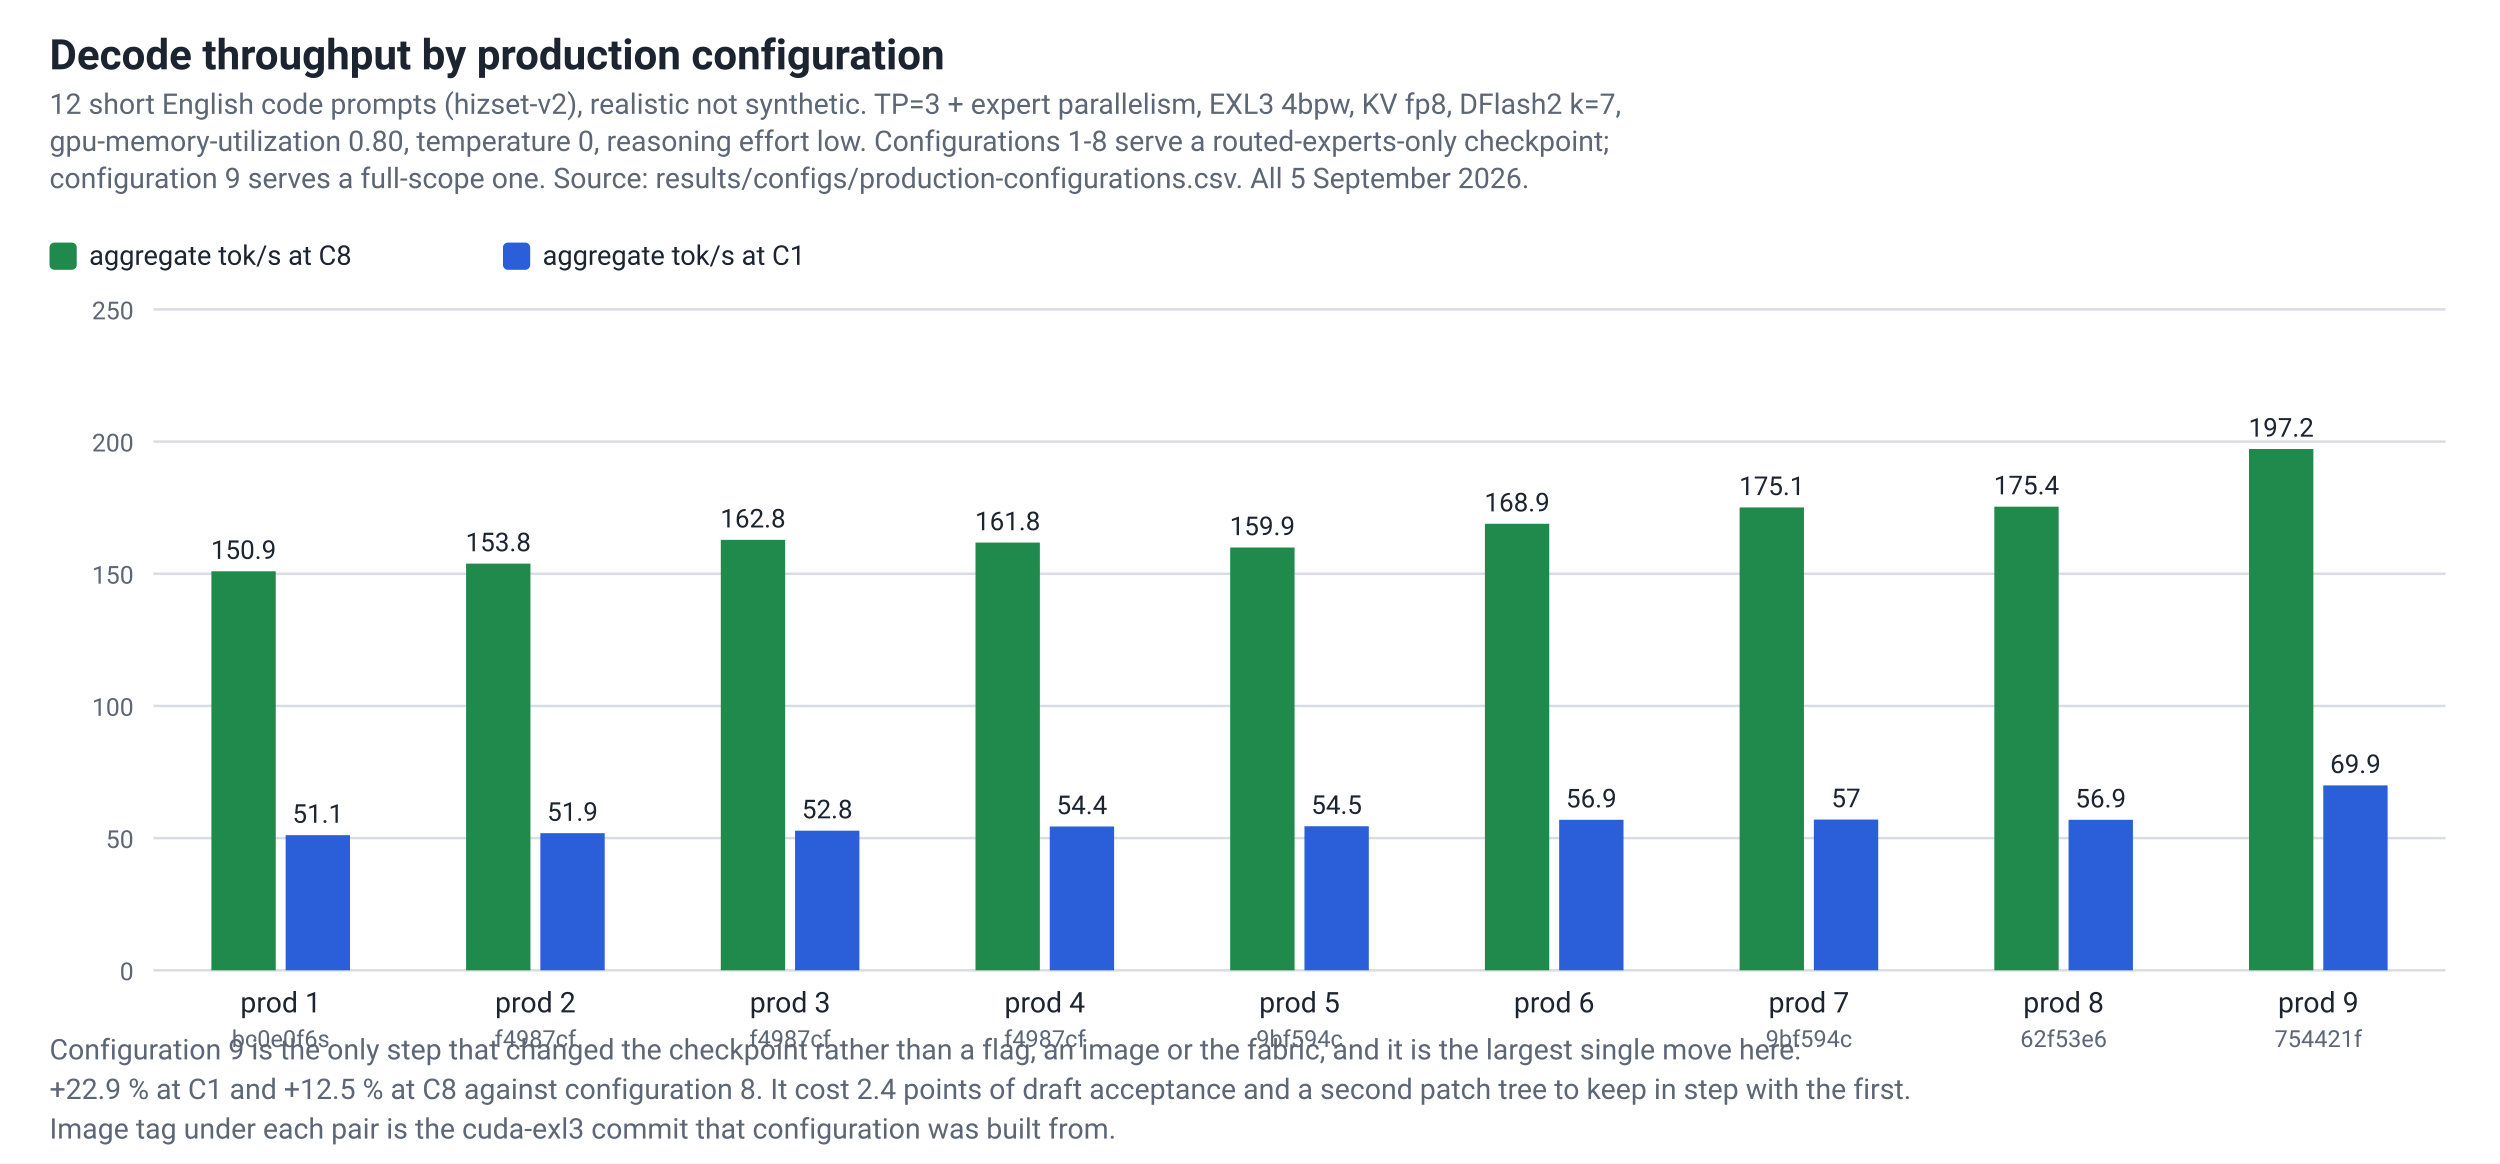
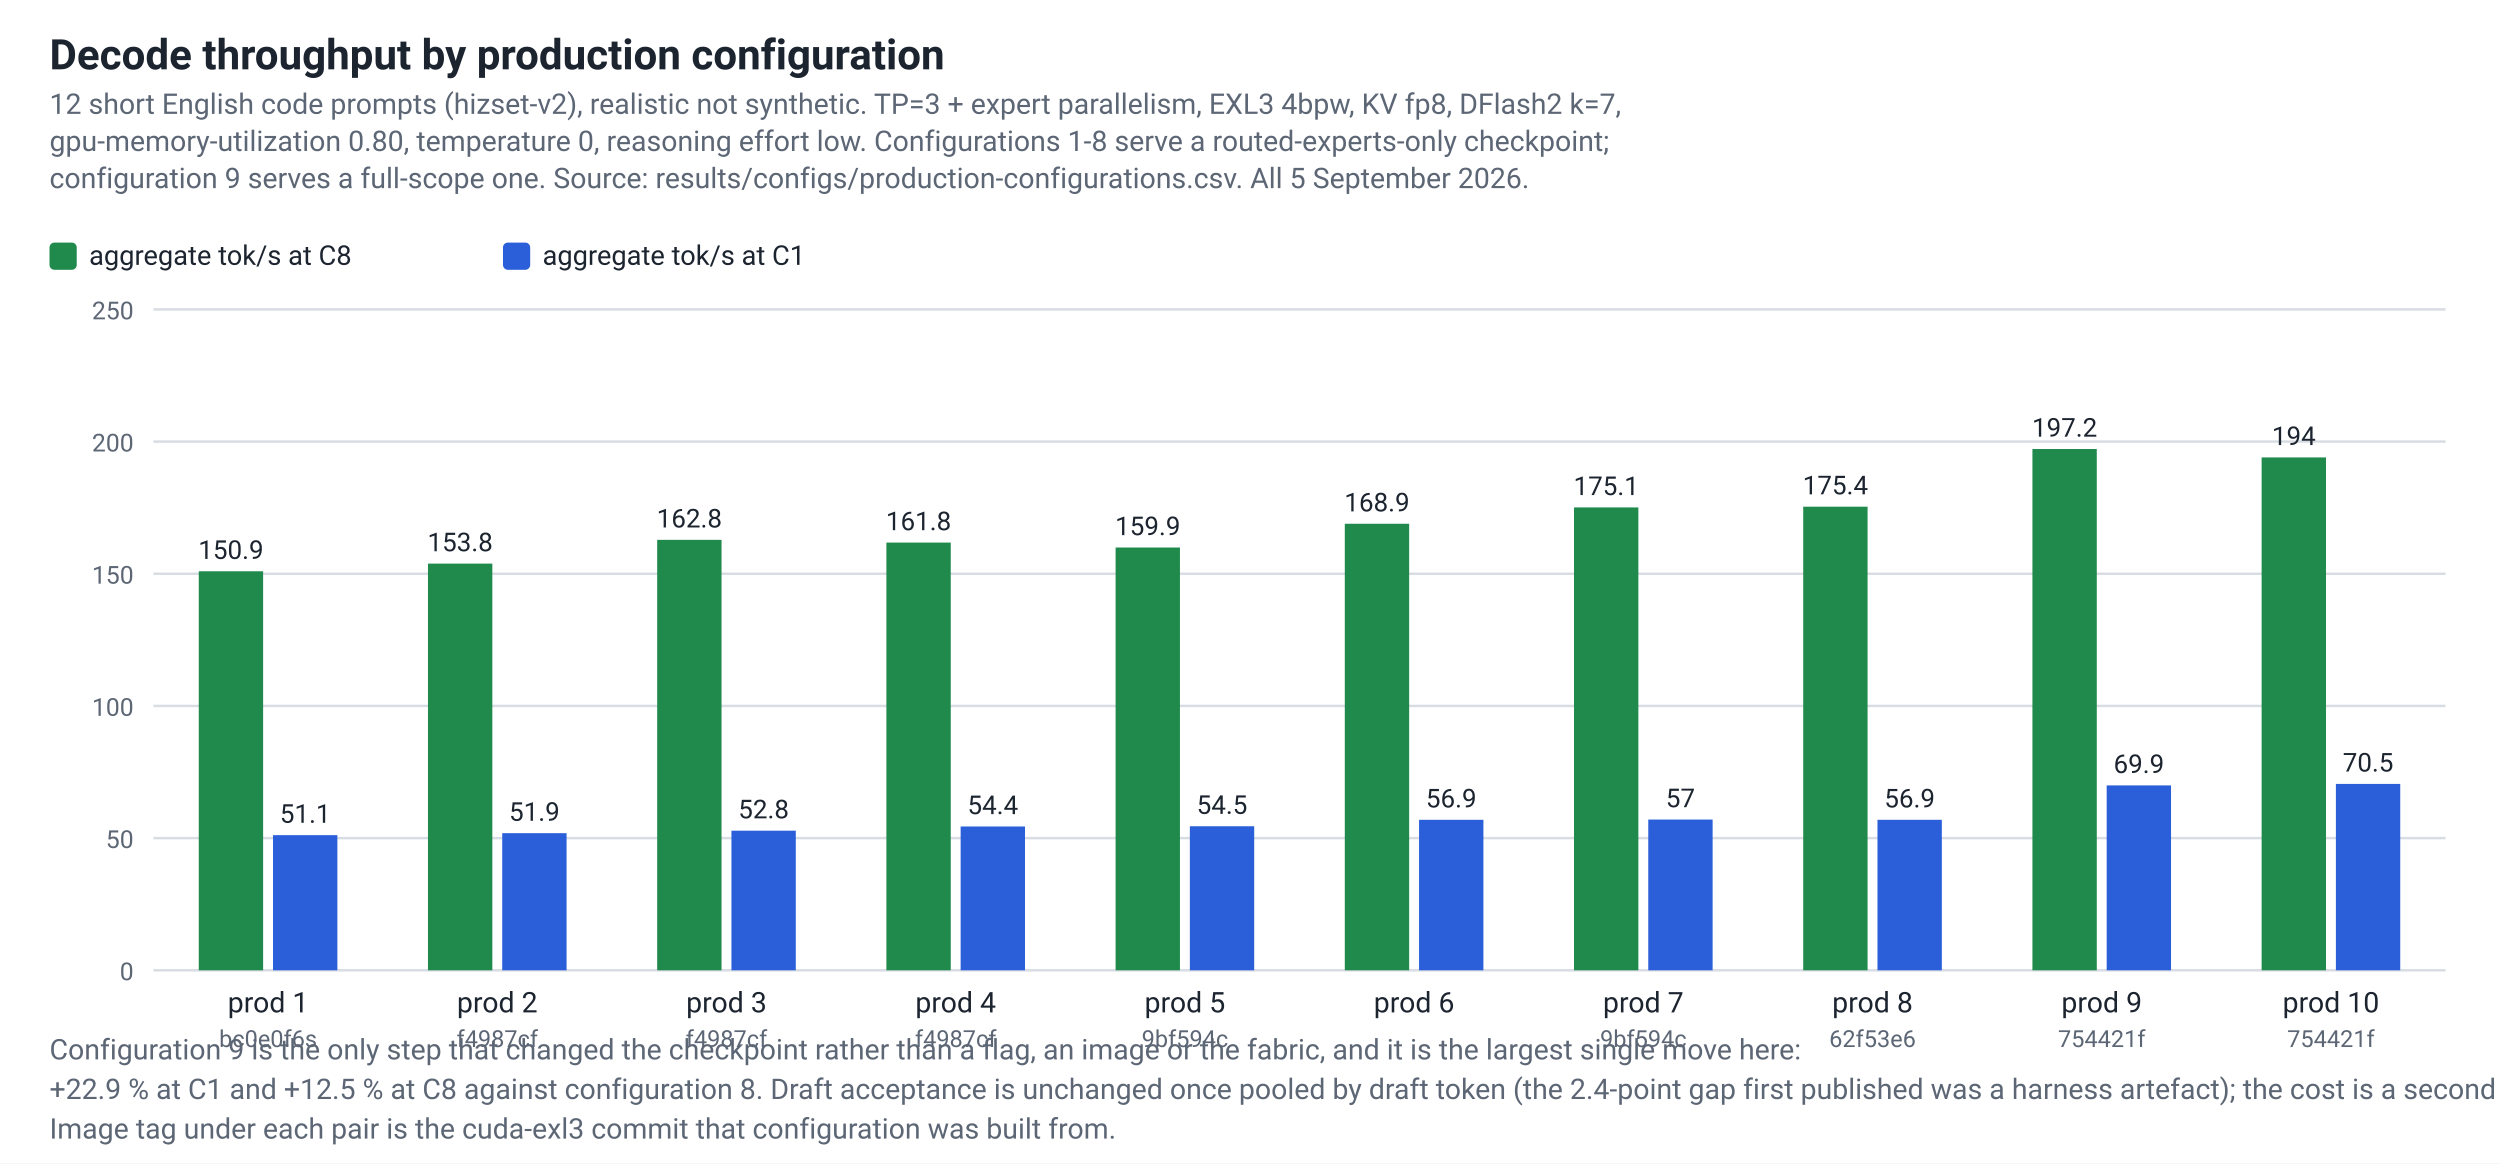
<svg xmlns="http://www.w3.org/2000/svg" width="1010" height="470" viewBox="0 0 1010 470" font-family="system-ui,-apple-system,Segoe UI,Roboto,sans-serif">
  <rect width="1010" height="470" fill="#ffffff" />
  <text x="20.0" y="28.0" font-size="17" fill="#1c2430" text-anchor="start" font-weight="600">Decode throughput by production configuration</text>
  <text x="20.0" y="46.0" font-size="11.5" fill="#5c6675" text-anchor="start">12 short English code prompts (hizset-v2), realistic not synthetic. TP=3 + expert parallelism, EXL3 4bpw, KV fp8, DFlash2 k=7,</text>
  <text x="20.0" y="61.0" font-size="11.5" fill="#5c6675" text-anchor="start">gpu-memory-utilization 0.80, temperature 0, reasoning effort low. Configurations 1-8 serve a routed-experts-only checkpoint;</text>
  <text x="20.0" y="76.0" font-size="11.5" fill="#5c6675" text-anchor="start">configuration 9 serves a full-scope one. Source: results/configs/production-configurations.csv. All 5 September 2026.</text>
  <rect x="20.0" y="98.0" width="11.0" height="11.0" rx="2" fill="#1f8a4c" />
  <text x="36.0" y="107.0" font-size="11" fill="#1c2430" text-anchor="start">aggregate tok/s at C8</text>
  <rect x="203.2" y="98.0" width="11.0" height="11.0" rx="2" fill="#2b5fd9" />
  <text x="219.2" y="107.0" font-size="11" fill="#1c2430" text-anchor="start">aggregate tok/s at C1</text>
  <line x1="62.0" y1="392.0" x2="988.0" y2="392.0" stroke="#d8dce3" />
  <text x="54.0" y="396.0" font-size="10" fill="#5c6675" text-anchor="end">0</text>
  <line x1="62.0" y1="338.6" x2="988.0" y2="338.6" stroke="#d8dce3" />
  <text x="54.0" y="342.6" font-size="10" fill="#5c6675" text-anchor="end">50</text>
  <line x1="62.0" y1="285.2" x2="988.0" y2="285.2" stroke="#d8dce3" />
  <text x="54.0" y="289.2" font-size="10" fill="#5c6675" text-anchor="end">100</text>
  <line x1="62.0" y1="231.8" x2="988.0" y2="231.8" stroke="#d8dce3" />
  <text x="54.0" y="235.8" font-size="10" fill="#5c6675" text-anchor="end">150</text>
  <line x1="62.0" y1="178.4" x2="988.0" y2="178.4" stroke="#d8dce3" />
  <text x="54.0" y="182.4" font-size="10" fill="#5c6675" text-anchor="end">200</text>
  <line x1="62.0" y1="125.0" x2="988.0" y2="125.0" stroke="#d8dce3" />
  <text x="54.0" y="129.0" font-size="10" fill="#5c6675" text-anchor="end">250</text>
-   <rect x="85.4" y="230.8" width="26.0" height="161.2" rx="0" fill="#1f8a4c" />
-   <rect x="115.4" y="337.4" width="26.0" height="54.6" rx="0" fill="#2b5fd9" />
-   <text x="98.4" y="225.8" font-size="10.5" fill="#1c2430" text-anchor="middle">150.9</text>
-   <text x="128.4" y="332.4" font-size="10.5" fill="#1c2430" text-anchor="middle">51.1</text>
-   <text x="113.4" y="409.0" font-size="11.5" fill="#1c2430" text-anchor="middle">prod 1</text>
-   <text x="113.4" y="423.0" font-size="9.5" fill="#5c6675" text-anchor="middle">bc0e0f6s</text>
-   <rect x="188.3" y="227.7" width="26.0" height="164.3" rx="0" fill="#1f8a4c" />
-   <rect x="218.3" y="336.6" width="26.0" height="55.4" rx="0" fill="#2b5fd9" />
-   <text x="201.3" y="222.7" font-size="10.5" fill="#1c2430" text-anchor="middle">153.8</text>
-   <text x="231.3" y="331.6" font-size="10.5" fill="#1c2430" text-anchor="middle">51.9</text>
-   <text x="216.3" y="409.0" font-size="11.5" fill="#1c2430" text-anchor="middle">prod 2</text>
-   <text x="216.3" y="423.0" font-size="9.5" fill="#5c6675" text-anchor="middle">f4987cf</text>
-   <rect x="291.2" y="218.1" width="26.0" height="173.9" rx="0" fill="#1f8a4c" />
-   <rect x="321.2" y="335.6" width="26.0" height="56.4" rx="0" fill="#2b5fd9" />
-   <text x="304.2" y="213.1" font-size="10.5" fill="#1c2430" text-anchor="middle">162.8</text>
-   <text x="334.2" y="330.6" font-size="10.5" fill="#1c2430" text-anchor="middle">52.8</text>
-   <text x="319.2" y="409.0" font-size="11.5" fill="#1c2430" text-anchor="middle">prod 3</text>
-   <text x="319.2" y="423.0" font-size="9.5" fill="#5c6675" text-anchor="middle">f4987cf</text>
-   <rect x="394.1" y="219.2" width="26.0" height="172.8" rx="0" fill="#1f8a4c" />
-   <rect x="424.1" y="333.9" width="26.0" height="58.1" rx="0" fill="#2b5fd9" />
-   <text x="407.1" y="214.2" font-size="10.5" fill="#1c2430" text-anchor="middle">161.8</text>
-   <text x="437.1" y="328.9" font-size="10.5" fill="#1c2430" text-anchor="middle">54.4</text>
-   <text x="422.1" y="409.0" font-size="11.5" fill="#1c2430" text-anchor="middle">prod 4</text>
-   <text x="422.1" y="423.0" font-size="9.5" fill="#5c6675" text-anchor="middle">f4987cf</text>
-   <rect x="497.0" y="221.2" width="26.0" height="170.8" rx="0" fill="#1f8a4c" />
-   <rect x="527.0" y="333.8" width="26.0" height="58.2" rx="0" fill="#2b5fd9" />
-   <text x="510.0" y="216.2" font-size="10.5" fill="#1c2430" text-anchor="middle">159.9</text>
-   <text x="540.0" y="328.8" font-size="10.5" fill="#1c2430" text-anchor="middle">54.5</text>
-   <text x="525.0" y="409.0" font-size="11.5" fill="#1c2430" text-anchor="middle">prod 5</text>
-   <text x="525.0" y="423.0" font-size="9.5" fill="#5c6675" text-anchor="middle">9bf594c</text>
-   <rect x="599.9" y="211.6" width="26.0" height="180.4" rx="0" fill="#1f8a4c" />
-   <rect x="629.9" y="331.2" width="26.0" height="60.8" rx="0" fill="#2b5fd9" />
-   <text x="612.9" y="206.6" font-size="10.5" fill="#1c2430" text-anchor="middle">168.9</text>
-   <text x="642.9" y="326.2" font-size="10.5" fill="#1c2430" text-anchor="middle">56.9</text>
-   <text x="627.9" y="409.0" font-size="11.5" fill="#1c2430" text-anchor="middle">prod 6</text>
-   <text x="627.9" y="423.0" font-size="9.5" fill="#5c6675" text-anchor="middle" />
-   <rect x="702.8" y="205.0" width="26.0" height="187.0" rx="0" fill="#1f8a4c" />
-   <rect x="732.8" y="331.1" width="26.0" height="60.9" rx="0" fill="#2b5fd9" />
-   <text x="715.8" y="200.0" font-size="10.5" fill="#1c2430" text-anchor="middle">175.1</text>
-   <text x="745.8" y="326.1" font-size="10.5" fill="#1c2430" text-anchor="middle">57</text>
-   <text x="730.8" y="409.0" font-size="11.5" fill="#1c2430" text-anchor="middle">prod 7</text>
-   <text x="730.8" y="423.0" font-size="9.5" fill="#5c6675" text-anchor="middle">9bf594c</text>
-   <rect x="805.7" y="204.7" width="26.0" height="187.3" rx="0" fill="#1f8a4c" />
-   <rect x="835.7" y="331.2" width="26.0" height="60.8" rx="0" fill="#2b5fd9" />
-   <text x="818.7" y="199.7" font-size="10.5" fill="#1c2430" text-anchor="middle">175.4</text>
-   <text x="848.7" y="326.2" font-size="10.5" fill="#1c2430" text-anchor="middle">56.9</text>
-   <text x="833.7" y="409.0" font-size="11.5" fill="#1c2430" text-anchor="middle">prod 8</text>
-   <text x="833.7" y="423.0" font-size="9.5" fill="#5c6675" text-anchor="middle">62f53e6</text>
-   <rect x="908.6" y="181.4" width="26.0" height="210.6" rx="0" fill="#1f8a4c" />
-   <rect x="938.6" y="317.3" width="26.0" height="74.7" rx="0" fill="#2b5fd9" />
-   <text x="921.6" y="176.4" font-size="10.5" fill="#1c2430" text-anchor="middle">197.2</text>
-   <text x="951.6" y="312.3" font-size="10.5" fill="#1c2430" text-anchor="middle">69.9</text>
-   <text x="936.6" y="409.0" font-size="11.5" fill="#1c2430" text-anchor="middle">prod 9</text>
-   <text x="936.6" y="423.0" font-size="9.5" fill="#5c6675" text-anchor="middle">754421f</text>
+   <rect x="80.3" y="230.8" width="26.0" height="161.2" rx="0" fill="#1f8a4c" />
+   <rect x="110.3" y="337.4" width="26.0" height="54.6" rx="0" fill="#2b5fd9" />
+   <text x="93.3" y="225.8" font-size="10.5" fill="#1c2430" text-anchor="middle">150.9</text>
+   <text x="123.3" y="332.4" font-size="10.5" fill="#1c2430" text-anchor="middle">51.1</text>
+   <text x="108.3" y="409.0" font-size="11.5" fill="#1c2430" text-anchor="middle">prod 1</text>
+   <text x="108.3" y="423.0" font-size="9.5" fill="#5c6675" text-anchor="middle">bc0e0f6s</text>
+   <rect x="172.9" y="227.7" width="26.0" height="164.3" rx="0" fill="#1f8a4c" />
+   <rect x="202.9" y="336.6" width="26.0" height="55.4" rx="0" fill="#2b5fd9" />
+   <text x="185.9" y="222.7" font-size="10.5" fill="#1c2430" text-anchor="middle">153.8</text>
+   <text x="215.9" y="331.6" font-size="10.5" fill="#1c2430" text-anchor="middle">51.9</text>
+   <text x="200.9" y="409.0" font-size="11.5" fill="#1c2430" text-anchor="middle">prod 2</text>
+   <text x="200.9" y="423.0" font-size="9.5" fill="#5c6675" text-anchor="middle">f4987cf</text>
+   <rect x="265.5" y="218.1" width="26.0" height="173.9" rx="0" fill="#1f8a4c" />
+   <rect x="295.5" y="335.6" width="26.0" height="56.4" rx="0" fill="#2b5fd9" />
+   <text x="278.5" y="213.1" font-size="10.5" fill="#1c2430" text-anchor="middle">162.8</text>
+   <text x="308.5" y="330.6" font-size="10.5" fill="#1c2430" text-anchor="middle">52.8</text>
+   <text x="293.5" y="409.0" font-size="11.5" fill="#1c2430" text-anchor="middle">prod 3</text>
+   <text x="293.5" y="423.0" font-size="9.5" fill="#5c6675" text-anchor="middle">f4987cf</text>
+   <rect x="358.1" y="219.2" width="26.0" height="172.8" rx="0" fill="#1f8a4c" />
+   <rect x="388.1" y="333.9" width="26.0" height="58.1" rx="0" fill="#2b5fd9" />
+   <text x="371.1" y="214.2" font-size="10.5" fill="#1c2430" text-anchor="middle">161.8</text>
+   <text x="401.1" y="328.9" font-size="10.5" fill="#1c2430" text-anchor="middle">54.4</text>
+   <text x="386.1" y="409.0" font-size="11.5" fill="#1c2430" text-anchor="middle">prod 4</text>
+   <text x="386.1" y="423.0" font-size="9.5" fill="#5c6675" text-anchor="middle">f4987cf</text>
+   <rect x="450.7" y="221.2" width="26.0" height="170.8" rx="0" fill="#1f8a4c" />
+   <rect x="480.7" y="333.8" width="26.0" height="58.2" rx="0" fill="#2b5fd9" />
+   <text x="463.7" y="216.2" font-size="10.5" fill="#1c2430" text-anchor="middle">159.9</text>
+   <text x="493.7" y="328.8" font-size="10.5" fill="#1c2430" text-anchor="middle">54.5</text>
+   <text x="478.7" y="409.0" font-size="11.5" fill="#1c2430" text-anchor="middle">prod 5</text>
+   <text x="478.7" y="423.0" font-size="9.5" fill="#5c6675" text-anchor="middle">9bf594c</text>
+   <rect x="543.3" y="211.6" width="26.0" height="180.4" rx="0" fill="#1f8a4c" />
+   <rect x="573.3" y="331.2" width="26.0" height="60.8" rx="0" fill="#2b5fd9" />
+   <text x="556.3" y="206.6" font-size="10.5" fill="#1c2430" text-anchor="middle">168.9</text>
+   <text x="586.3" y="326.2" font-size="10.5" fill="#1c2430" text-anchor="middle">56.9</text>
+   <text x="571.3" y="409.0" font-size="11.5" fill="#1c2430" text-anchor="middle">prod 6</text>
+   <text x="571.3" y="423.0" font-size="9.5" fill="#5c6675" text-anchor="middle" />
+   <rect x="635.9" y="205.0" width="26.0" height="187.0" rx="0" fill="#1f8a4c" />
+   <rect x="665.9" y="331.1" width="26.0" height="60.9" rx="0" fill="#2b5fd9" />
+   <text x="648.9" y="200.0" font-size="10.5" fill="#1c2430" text-anchor="middle">175.1</text>
+   <text x="678.9" y="326.1" font-size="10.5" fill="#1c2430" text-anchor="middle">57</text>
+   <text x="663.9" y="409.0" font-size="11.5" fill="#1c2430" text-anchor="middle">prod 7</text>
+   <text x="663.9" y="423.0" font-size="9.5" fill="#5c6675" text-anchor="middle">9bf594c</text>
+   <rect x="728.5" y="204.7" width="26.0" height="187.3" rx="0" fill="#1f8a4c" />
+   <rect x="758.5" y="331.2" width="26.0" height="60.8" rx="0" fill="#2b5fd9" />
+   <text x="741.5" y="199.7" font-size="10.5" fill="#1c2430" text-anchor="middle">175.4</text>
+   <text x="771.5" y="326.2" font-size="10.5" fill="#1c2430" text-anchor="middle">56.9</text>
+   <text x="756.5" y="409.0" font-size="11.5" fill="#1c2430" text-anchor="middle">prod 8</text>
+   <text x="756.5" y="423.0" font-size="9.5" fill="#5c6675" text-anchor="middle">62f53e6</text>
+   <rect x="821.1" y="181.4" width="26.0" height="210.6" rx="0" fill="#1f8a4c" />
+   <rect x="851.1" y="317.3" width="26.0" height="74.7" rx="0" fill="#2b5fd9" />
+   <text x="834.1" y="176.4" font-size="10.5" fill="#1c2430" text-anchor="middle">197.2</text>
+   <text x="864.1" y="312.3" font-size="10.5" fill="#1c2430" text-anchor="middle">69.9</text>
+   <text x="849.1" y="409.0" font-size="11.5" fill="#1c2430" text-anchor="middle">prod 9</text>
+   <text x="849.1" y="423.0" font-size="9.5" fill="#5c6675" text-anchor="middle">754421f</text>
+   <rect x="913.7" y="184.8" width="26.0" height="207.2" rx="0" fill="#1f8a4c" />
+   <rect x="943.7" y="316.7" width="26.0" height="75.3" rx="0" fill="#2b5fd9" />
+   <text x="926.7" y="179.8" font-size="10.5" fill="#1c2430" text-anchor="middle">194</text>
+   <text x="956.7" y="311.7" font-size="10.5" fill="#1c2430" text-anchor="middle">70.5</text>
+   <text x="941.7" y="409.0" font-size="11.5" fill="#1c2430" text-anchor="middle">prod 10</text>
+   <text x="941.7" y="423.0" font-size="9.5" fill="#5c6675" text-anchor="middle">754421f</text>
  <text x="20.0" y="428.0" font-size="11.5" fill="#5c6675" text-anchor="start">Configuration 9 is the only step that changed the checkpoint rather than a flag, an image or the fabric, and it is the largest single move here:</text>
-   <text x="20.0" y="444.0" font-size="11.5" fill="#5c6675" text-anchor="start">+22.9 % at C1 and +12.5 % at C8 against configuration 8. It cost 2.4 points of draft acceptance and a second patch tree to keep in step with the first.</text>
+   <text x="20.0" y="444.0" font-size="11.5" fill="#5c6675" text-anchor="start">+22.9 % at C1 and +12.5 % at C8 against configuration 8. Draft acceptance is unchanged once pooled by draft token (the 2.4-point gap first published was a harness artefact); the cost is a second patch tree.</text>
  <text x="20.0" y="460.0" font-size="11.5" fill="#5c6675" text-anchor="start">Image tag under each pair is the cuda-exl3 commit that configuration was built from.</text>
</svg>
